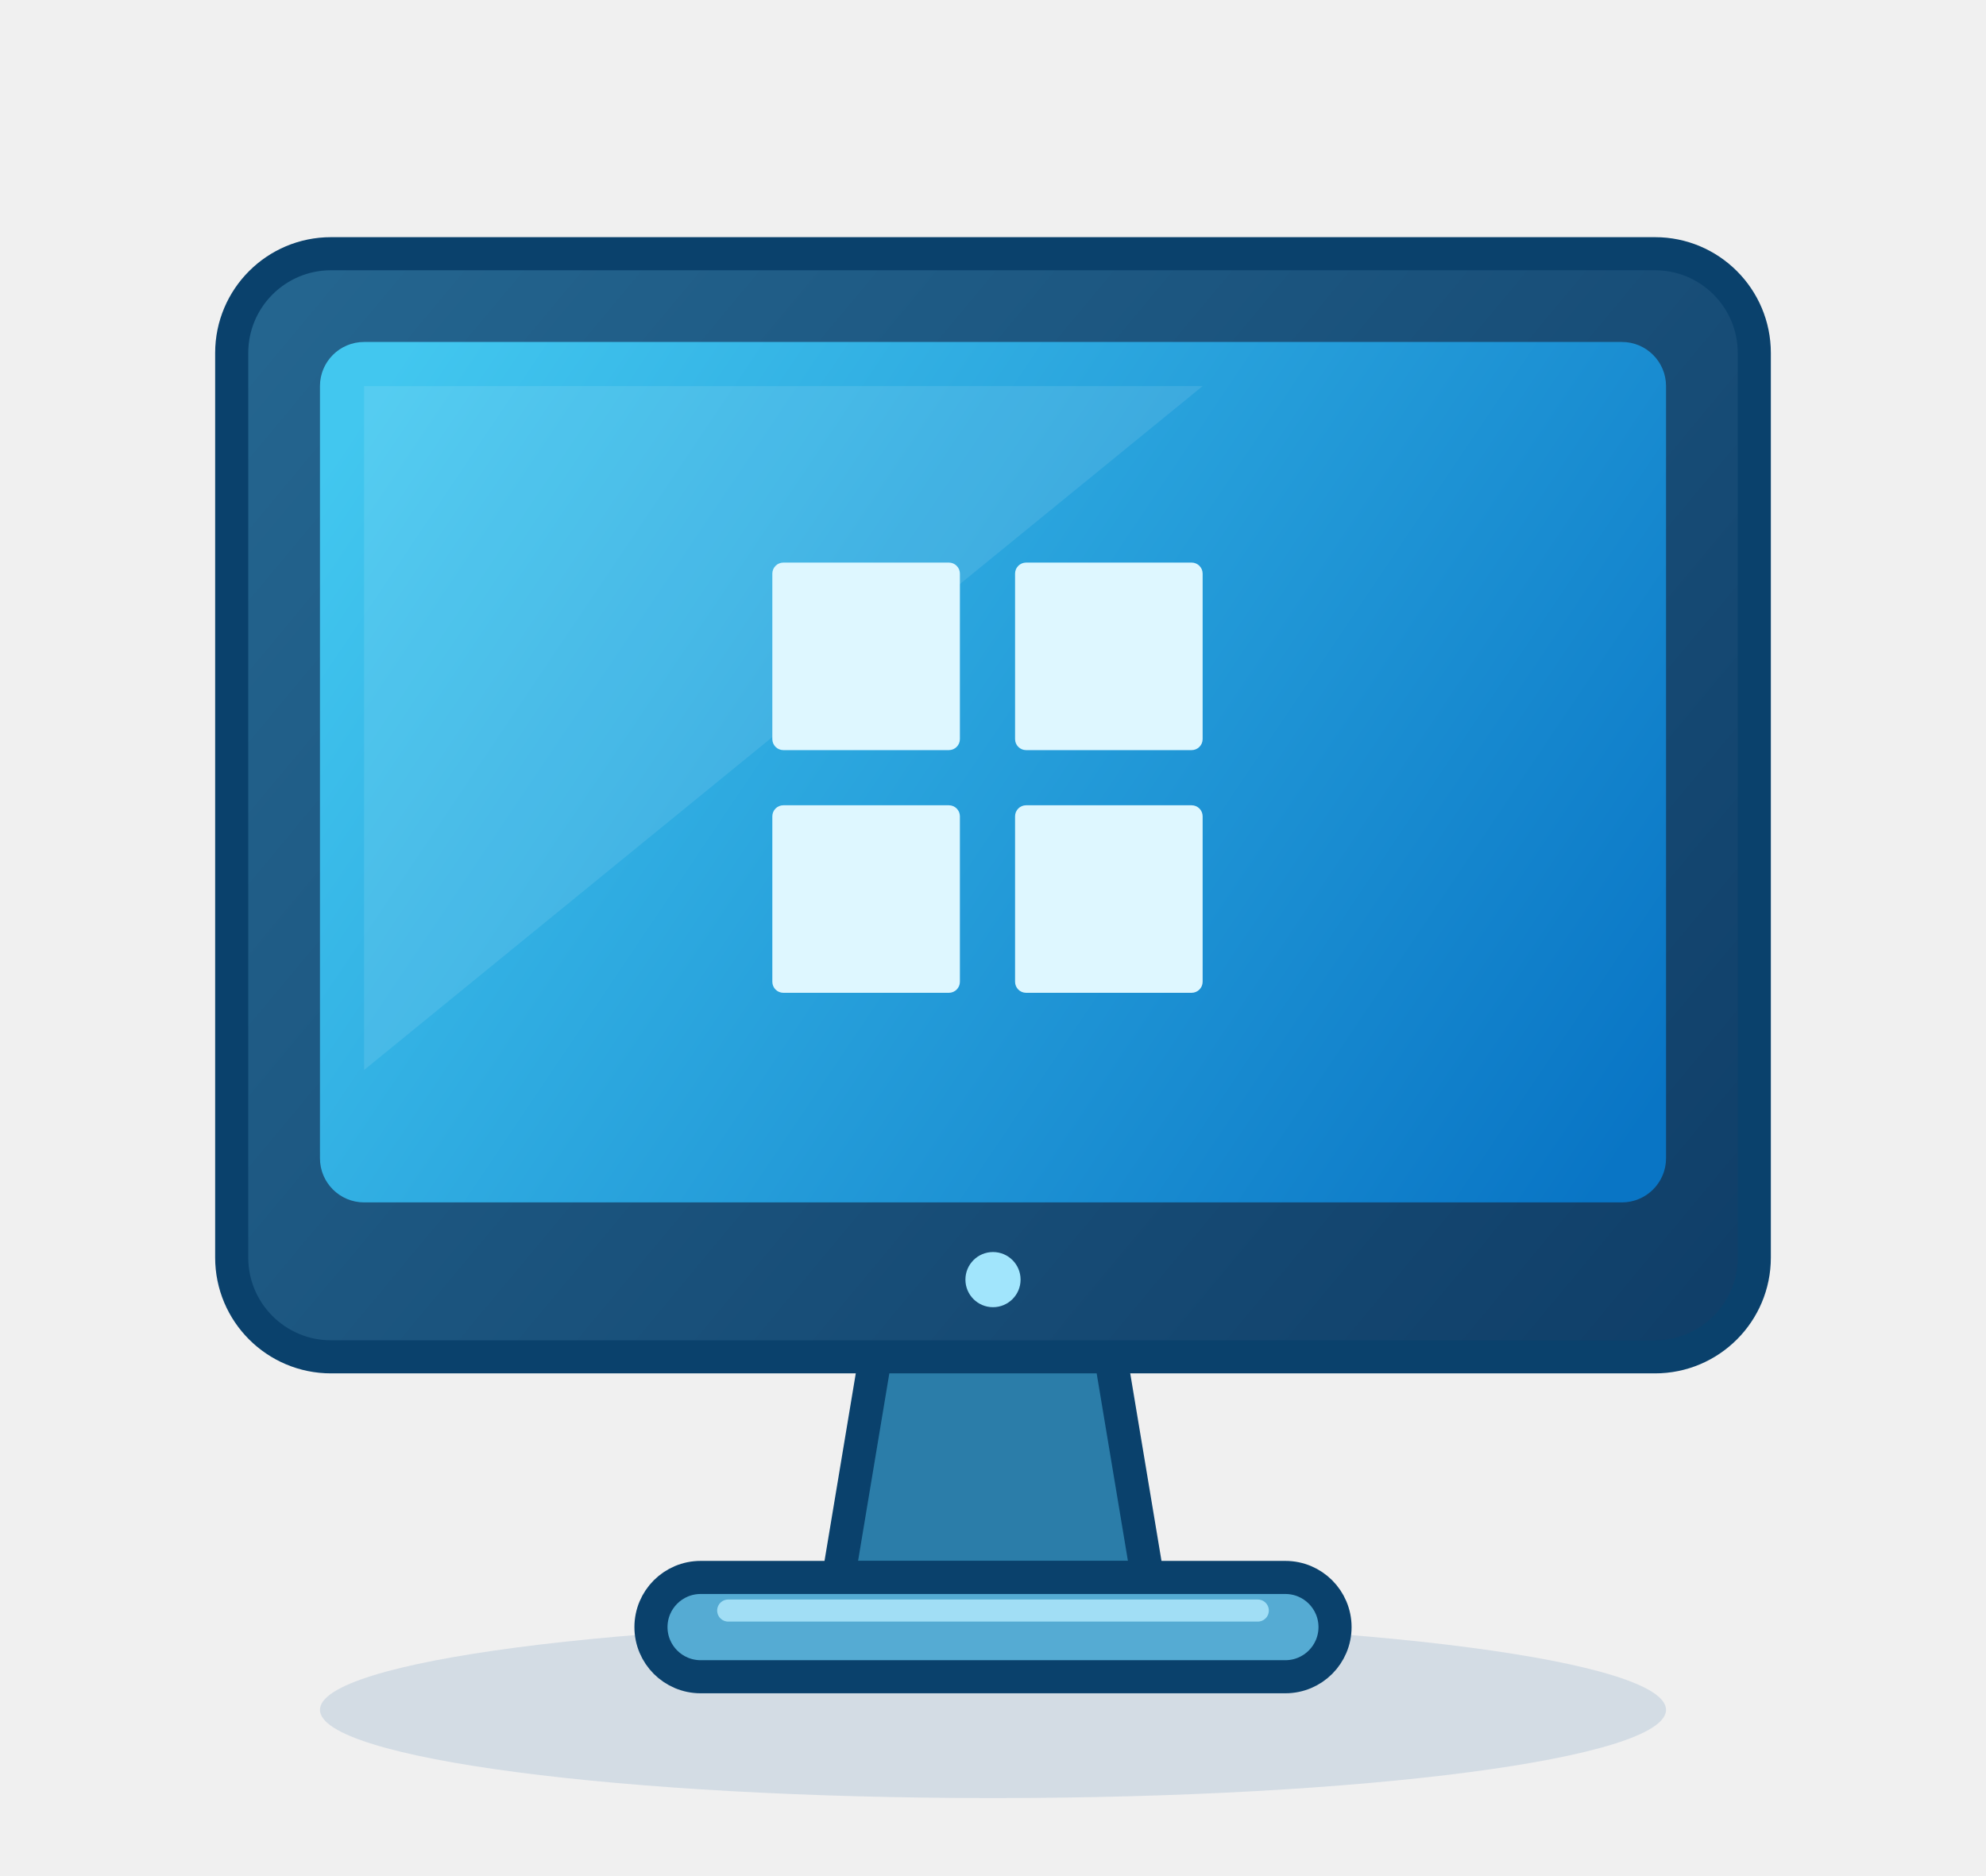
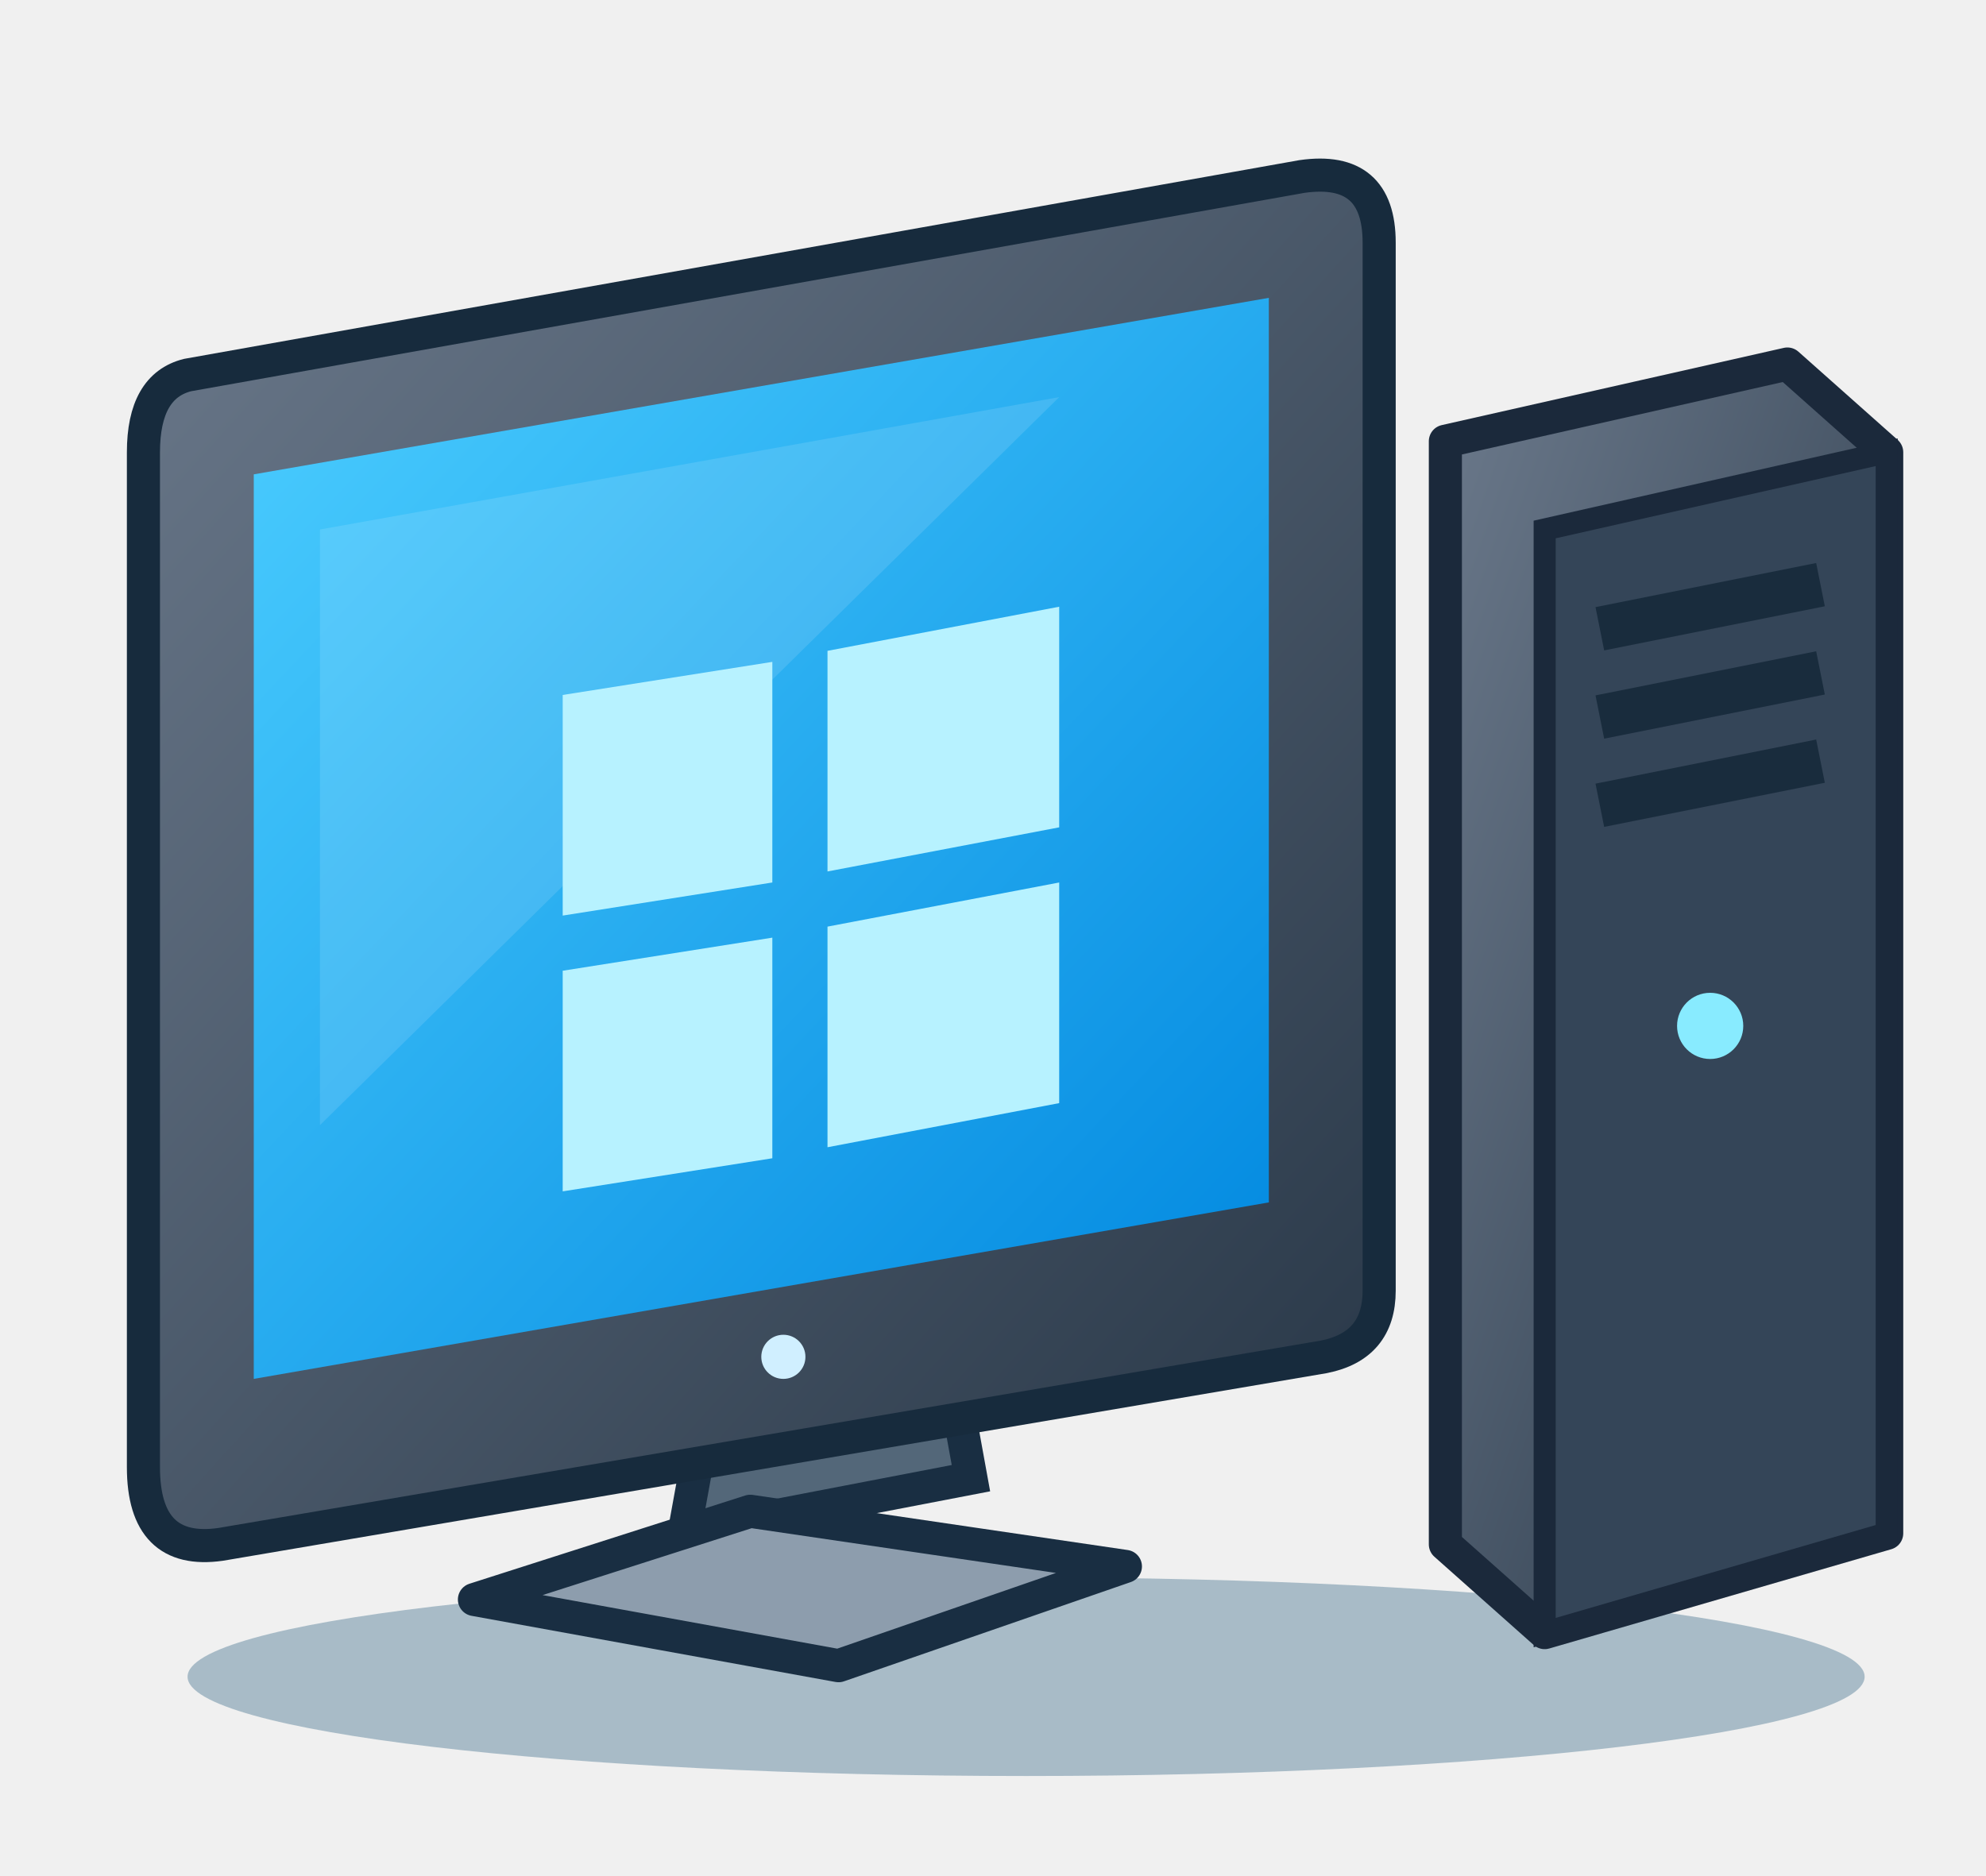
<svg xmlns="http://www.w3.org/2000/svg" viewBox="0 0 180 170" fill="none">
  <defs>
-     <linearGradient id="screen" x1="35" y1="34" x2="145" y2="108" gradientUnits="userSpaceOnUse">
-       <stop stop-color="#42c7ef" />
-       <stop offset="1" stop-color="#0975c5" />
+     <linearGradient id="screen" x2="1" y2="1">
+       <stop stop-color="#4cceff" />
+       <stop offset="1" stop-color="#0087df" />
    </linearGradient>
-     <linearGradient id="frame" x1="30" y1="23" x2="150" y2="123" gradientUnits="userSpaceOnUse">
-       <stop stop-color="#24658f" />
-       <stop offset="1" stop-color="#103f69" />
+     <linearGradient id="case" x2="1" y2="1">
+       <stop stop-color="#6b798b" />
+       <stop offset="1" stop-color="#273646" />
    </linearGradient>
  </defs>
-   <ellipse cx="90" cy="155" rx="61" ry="8" fill="#125495" opacity=".13" />
-   <path d="m80 119-4 24h28l-4-24" fill="#2b7da9" stroke="#0a416c" stroke-width="3" stroke-linejoin="round" />
-   <rect x="59" y="143" width="62" height="9" rx="4.5" fill="#55abd3" stroke="#0a416c" stroke-width="3" />
-   <path d="M66 146h48" stroke="#a1def5" stroke-width="2" stroke-linecap="round" />
-   <rect x="21" y="23" width="138" height="100" rx="9" fill="url(#frame)" stroke="#0a416c" stroke-width="3" />
-   <rect x="29" y="31" width="122" height="78" rx="4" fill="url(#screen)" />
-   <path d="M33 35h76l-76 62Z" fill="#fff" opacity=".1" />
-   <g fill="#def7ff">
-     <rect x="70" y="51" width="17" height="17" rx="1" />
-     <rect x="92" y="51" width="17" height="17" rx="1" />
-     <rect x="70" y="73" width="17" height="17" rx="1" />
-     <rect x="92" y="73" width="17" height="17" rx="1" />
+   <ellipse cx="93" cy="152" rx="76" ry="9" fill="#004168" opacity=".3" />
+   <path d="m131 40 31-7 9 8v98l-31 9-9-8Z" fill="url(#case)" stroke="#1b293b" stroke-width="3" stroke-linejoin="round" />
+   <path d="m140 48 31-7v98l-31 9Z" fill="#344558" stroke="#1b293b" stroke-width="2" />
+   <path d="m145 57 20-4m-20 12 20-4m-20 12 20-4" stroke="#192c3d" stroke-width="4" />
+   <circle cx="155" cy="93" r="3" fill="#88ebff" />
+   <path d="m66 117-4 22 26-5-4-22" fill="#536779" stroke="#192e42" stroke-width="3" />
+   <path d="m43 145 25-8 34 5-26 9Z" fill="#8d9dad" stroke="#192e42" stroke-width="3" stroke-linejoin="round" />
+   <path d="m17 34 101-18q7-1 7 6v95q0 5-5 6L20 140q-7 1-7-7V41q0-6 4-7Z" fill="url(#case)" stroke="#172b3d" stroke-width="3" />
+   <path d="m23 43 92-16v82l-92 16Z" fill="url(#screen)" />
+   <path d="m29 48 67-12-67 66Z" fill="#fff" opacity=".12" />
+   <g fill="#b7f2ff">
+     <path d="m51 63 19-3v20l-19 3Zm24-4 21-4v20l-21 4ZM51 88l19-3v20l-19 3Zm24-4 21-4v20l-21 4Z" />
  </g>
-   <circle cx="90" cy="116" r="2.5" fill="#a1e5fc" />
+   <circle cx="71" cy="123" r="2" fill="#d0efff" />
</svg>
